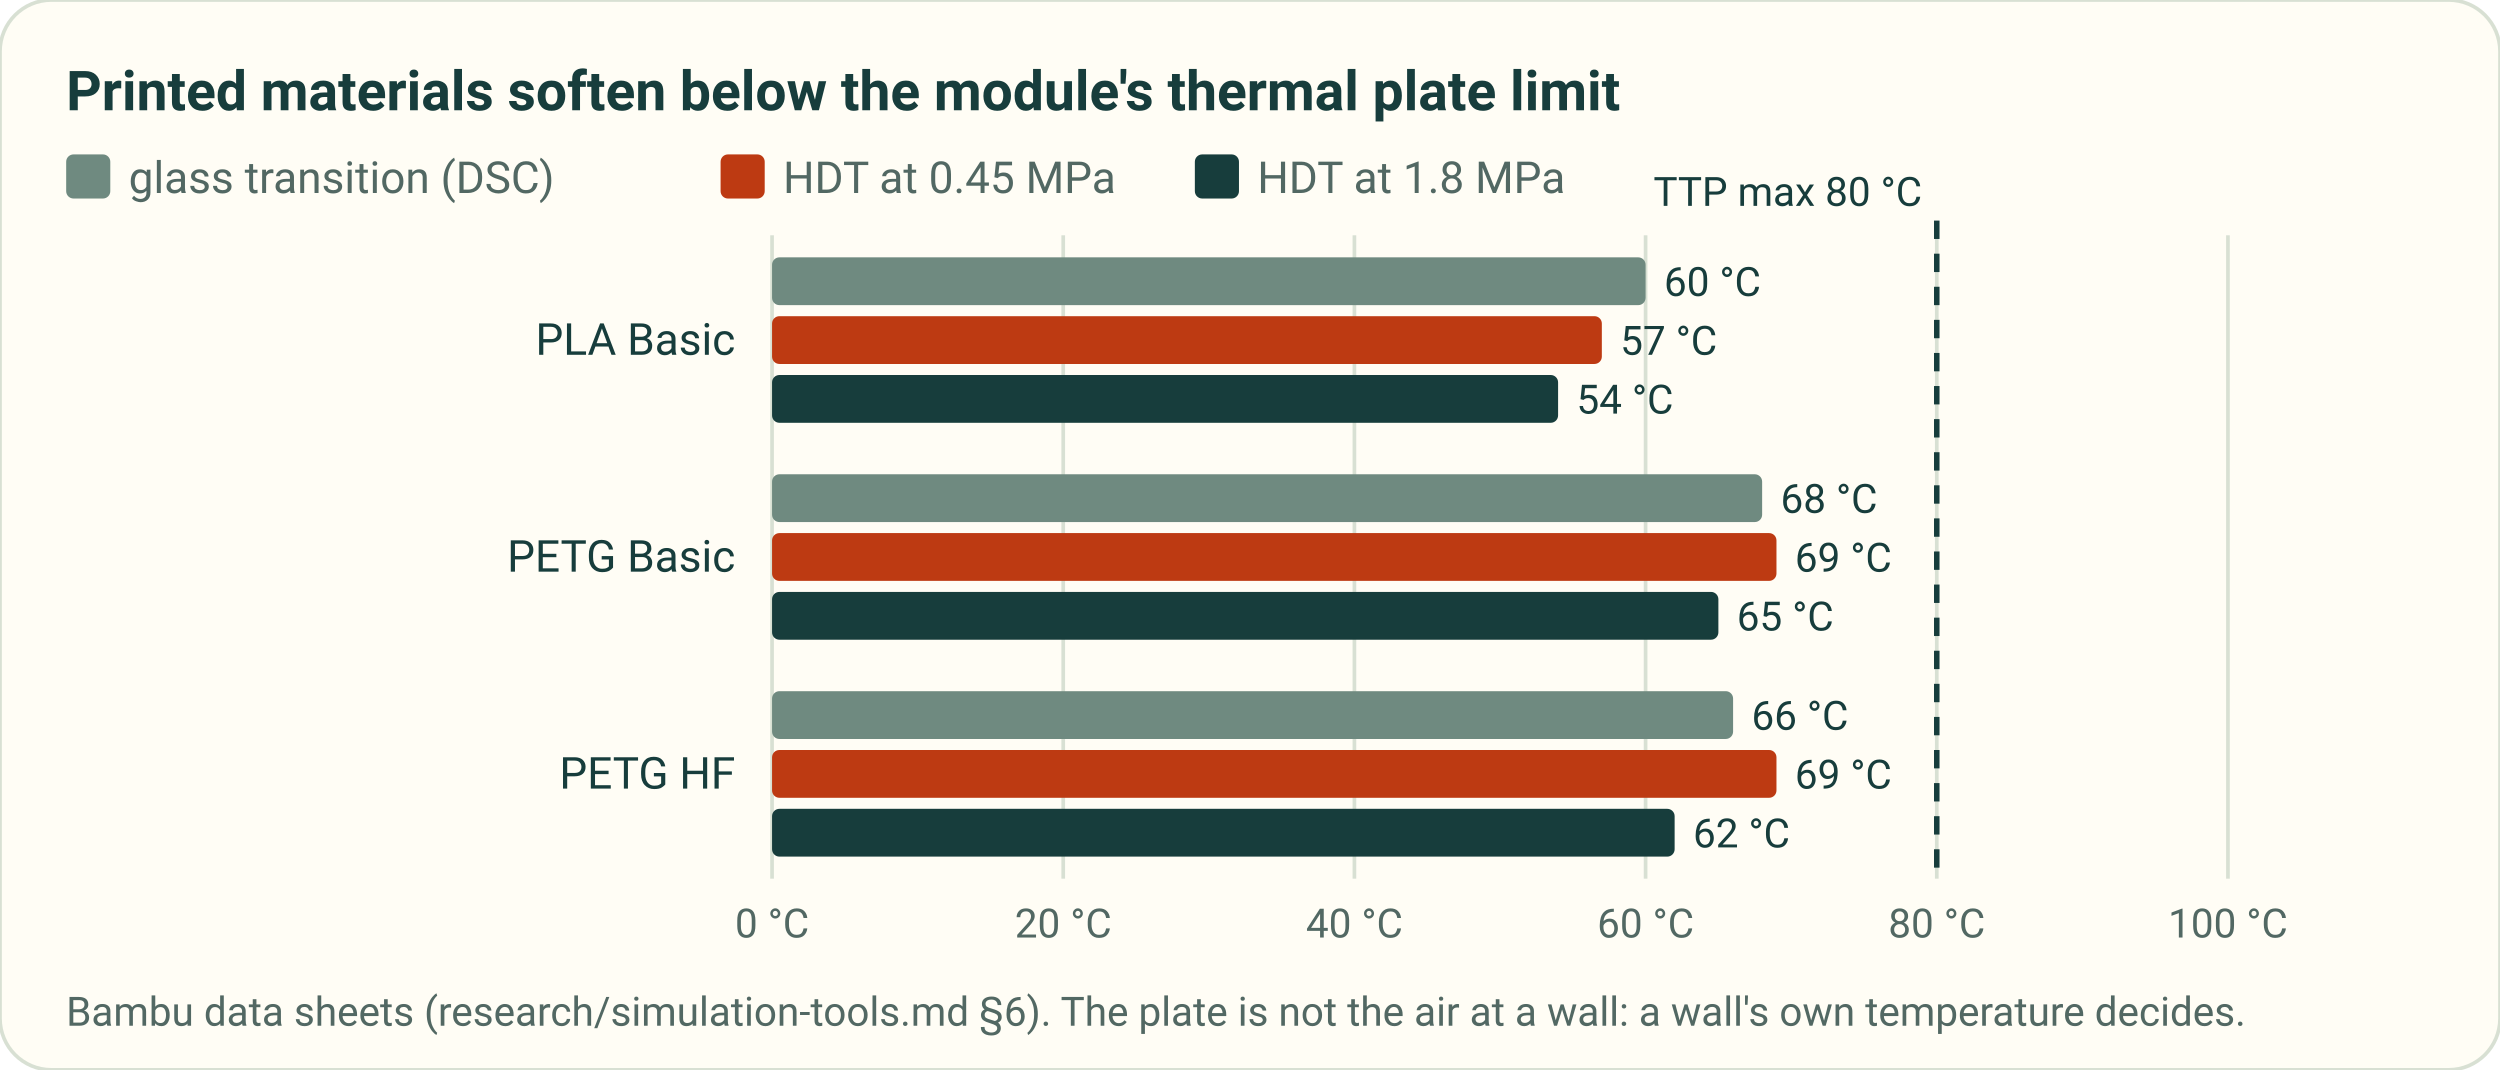
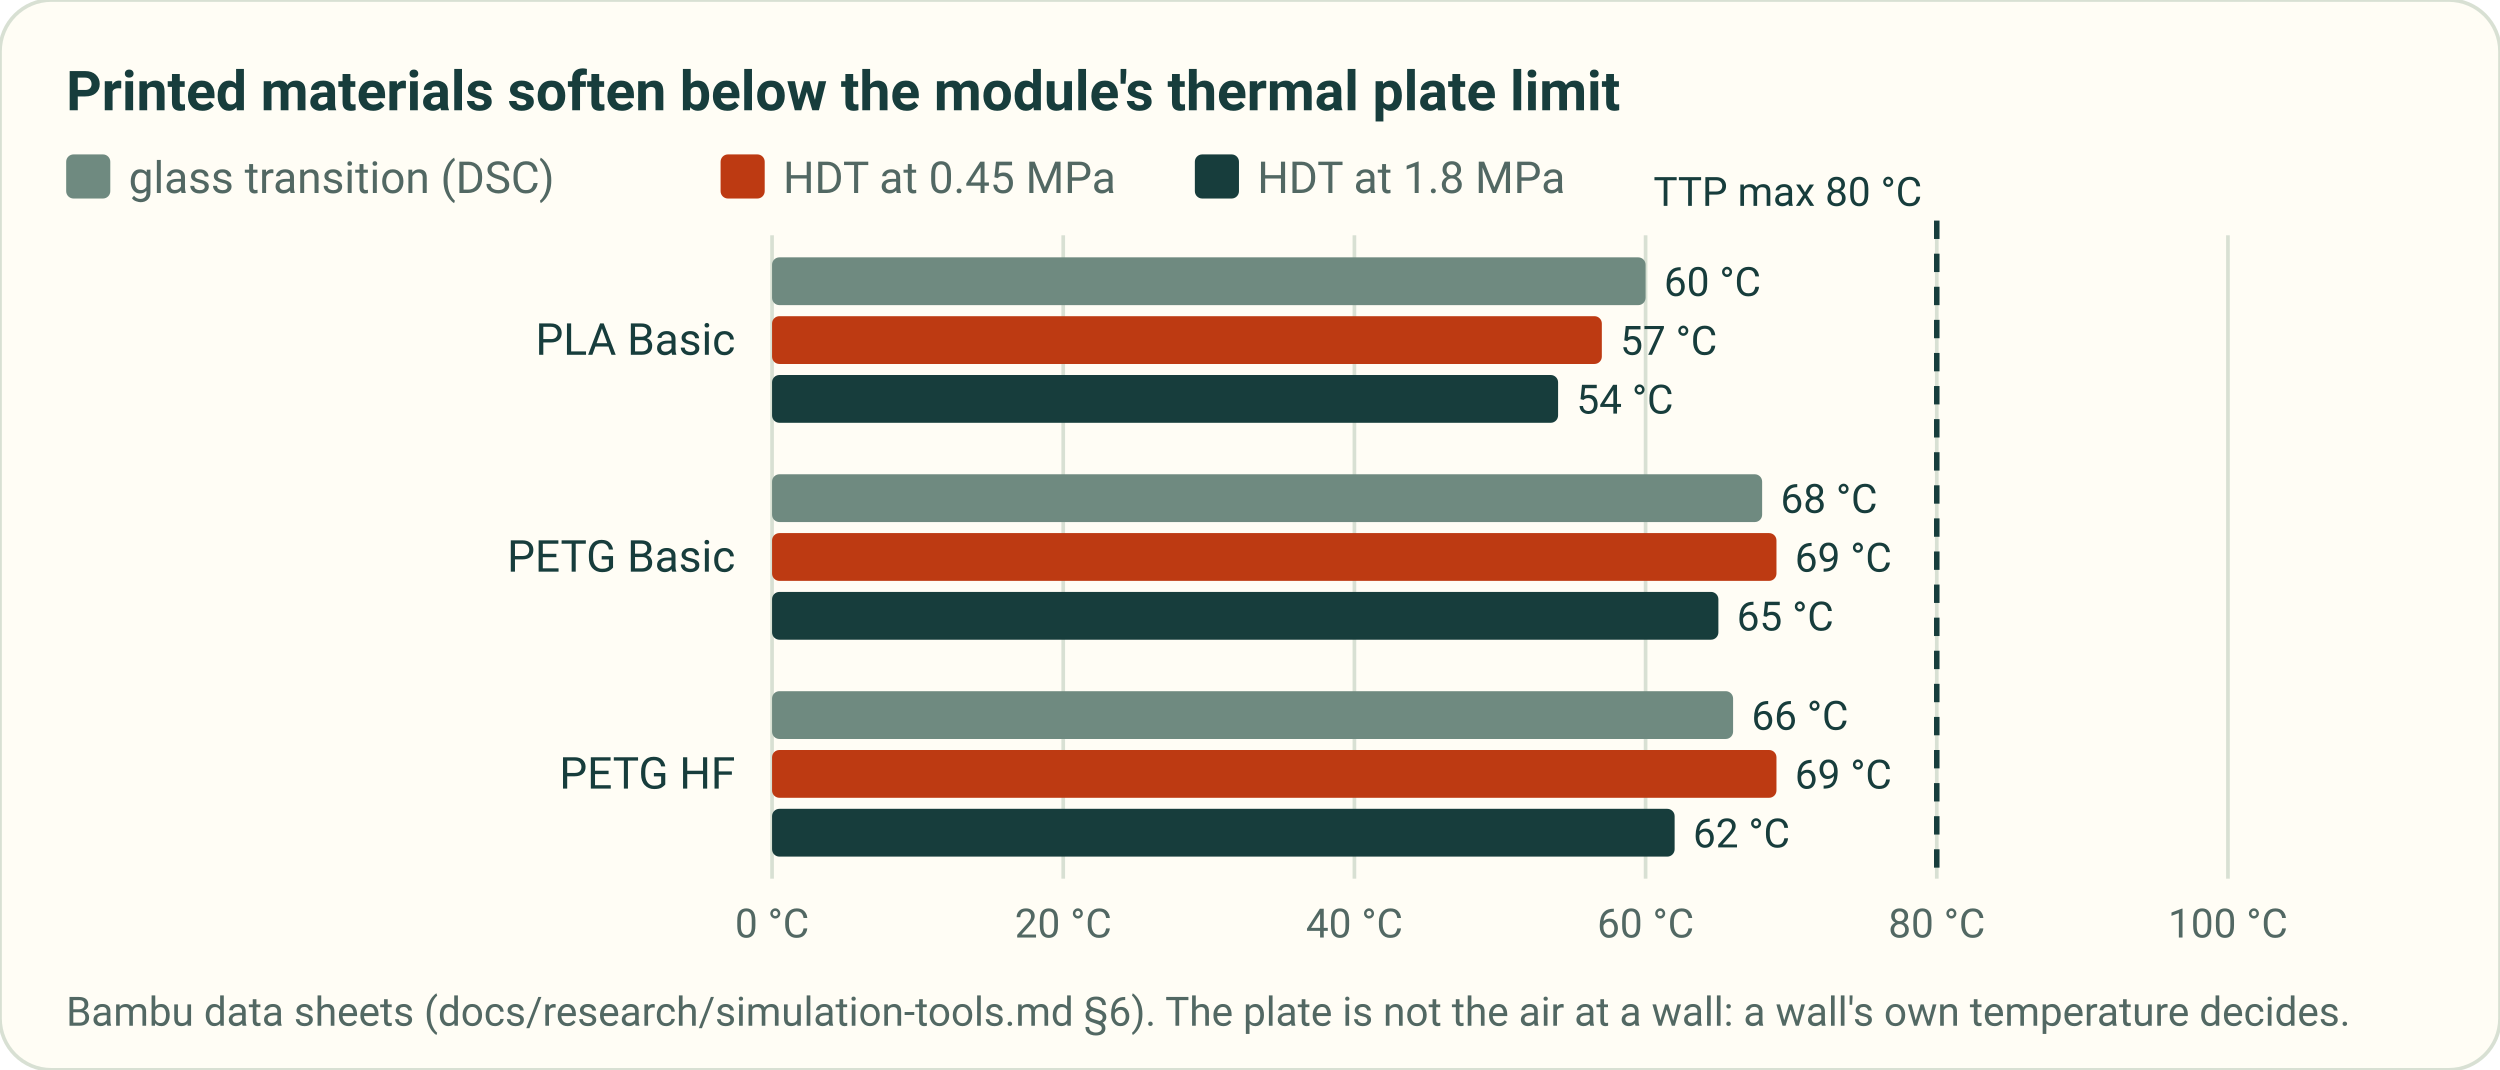
<svg xmlns="http://www.w3.org/2000/svg" viewBox="0 0 680 291" width="680" height="291" role="img" aria-label="Printed materials soften below the module's thermal plate limit" font-family="system-ui,-apple-system,Segoe UI,Roboto,sans-serif">
  <rect width="680" height="291" rx="14" fill="#fffdf5" stroke="#d8e0d3" />
  <text x="18" y="30" font-size="15" font-weight="700" fill="#173d3c">Printed materials soften below the module's thermal plate limit</text>
  <rect x="18" y="42" width="12" height="12" rx="2" fill="#6f8a80" />
  <text x="35" y="52.5" font-size="12" fill="#526863">glass transition (DSC)</text>
  <rect x="196" y="42" width="12" height="12" rx="2" fill="#bd3a12" />
  <text x="213" y="52.5" font-size="12" fill="#526863">HDT at 0.45 MPa</text>
  <rect x="325" y="42" width="12" height="12" rx="2" fill="#173d3c" />
  <text x="342" y="52.5" font-size="12" fill="#526863">HDT at 1.8 MPa</text>
  <line x1="210.0" y1="64" x2="210.0" y2="239" stroke="#d8e0d3" />
  <text x="210.0" y="255" font-size="11" fill="#526863" text-anchor="middle">0 °C</text>
  <line x1="289.2" y1="64" x2="289.2" y2="239" stroke="#d8e0d3" />
  <text x="289.2" y="255" font-size="11" fill="#526863" text-anchor="middle">20 °C</text>
  <line x1="368.4" y1="64" x2="368.4" y2="239" stroke="#d8e0d3" />
  <text x="368.4" y="255" font-size="11" fill="#526863" text-anchor="middle">40 °C</text>
  <line x1="447.6" y1="64" x2="447.6" y2="239" stroke="#d8e0d3" />
  <text x="447.6" y="255" font-size="11" fill="#526863" text-anchor="middle">60 °C</text>
  <line x1="526.8" y1="64" x2="526.8" y2="239" stroke="#d8e0d3" />
  <text x="526.8" y="255" font-size="11" fill="#526863" text-anchor="middle">80 °C</text>
  <line x1="606.0" y1="64" x2="606.0" y2="239" stroke="#d8e0d3" />
  <text x="606.0" y="255" font-size="11" fill="#526863" text-anchor="middle">100 °C</text>
  <line x1="526.8" y1="60" x2="526.8" y2="239" stroke="#173d3c" stroke-width="1.5" stroke-dasharray="5 4" />
  <text x="522.8" y="56" font-size="11" fill="#173d3c" text-anchor="end">TTP max 80 °C</text>
  <text x="200" y="96.5" font-size="12" fill="#173d3c" text-anchor="end">PLA Basic</text>
  <rect x="210" y="70" width="237.6" height="13" rx="2" fill="#6f8a80" />
  <text x="452.6" y="80.5" font-size="11" fill="#173d3c">60 °C</text>
  <rect x="210" y="86" width="225.7" height="13" rx="2" fill="#bd3a12" />
  <text x="440.7" y="96.5" font-size="11" fill="#173d3c">57 °C</text>
  <rect x="210" y="102" width="213.8" height="13" rx="2" fill="#173d3c" />
  <text x="428.8" y="112.5" font-size="11" fill="#173d3c">54 °C</text>
  <text x="200" y="155.5" font-size="12" fill="#173d3c" text-anchor="end">PETG Basic</text>
  <rect x="210" y="129" width="269.3" height="13" rx="2" fill="#6f8a80" />
  <text x="484.3" y="139.5" font-size="11" fill="#173d3c">68 °C</text>
  <rect x="210" y="145" width="273.2" height="13" rx="2" fill="#bd3a12" />
  <text x="488.2" y="155.5" font-size="11" fill="#173d3c">69 °C</text>
  <rect x="210" y="161" width="257.4" height="13" rx="2" fill="#173d3c" />
  <text x="472.4" y="171.5" font-size="11" fill="#173d3c">65 °C</text>
  <text x="200" y="214.5" font-size="12" fill="#173d3c" text-anchor="end">PETG HF</text>
  <rect x="210" y="188" width="261.4" height="13" rx="2" fill="#6f8a80" />
  <text x="476.4" y="198.5" font-size="11" fill="#173d3c">66 °C</text>
  <rect x="210" y="204" width="273.2" height="13" rx="2" fill="#bd3a12" />
  <text x="488.2" y="214.5" font-size="11" fill="#173d3c">69 °C</text>
  <rect x="210" y="220" width="245.5" height="13" rx="2" fill="#173d3c" />
  <text x="460.5" y="230.5" font-size="11" fill="#173d3c">62 °C</text>
-   <text x="18" y="279" font-size="11" fill="#526863">Bambu data sheets (research/simulation-tools.md §6). The plate is not the air at a wall: a wall's own temperature decides.</text>
+   <text x="18" y="279" font-size="11" fill="#526863">Bambu data sheets (docs/research/simulation-tools.md §6). The plate is not the air at a wall: a wall's own temperature decides.</text>
</svg>
